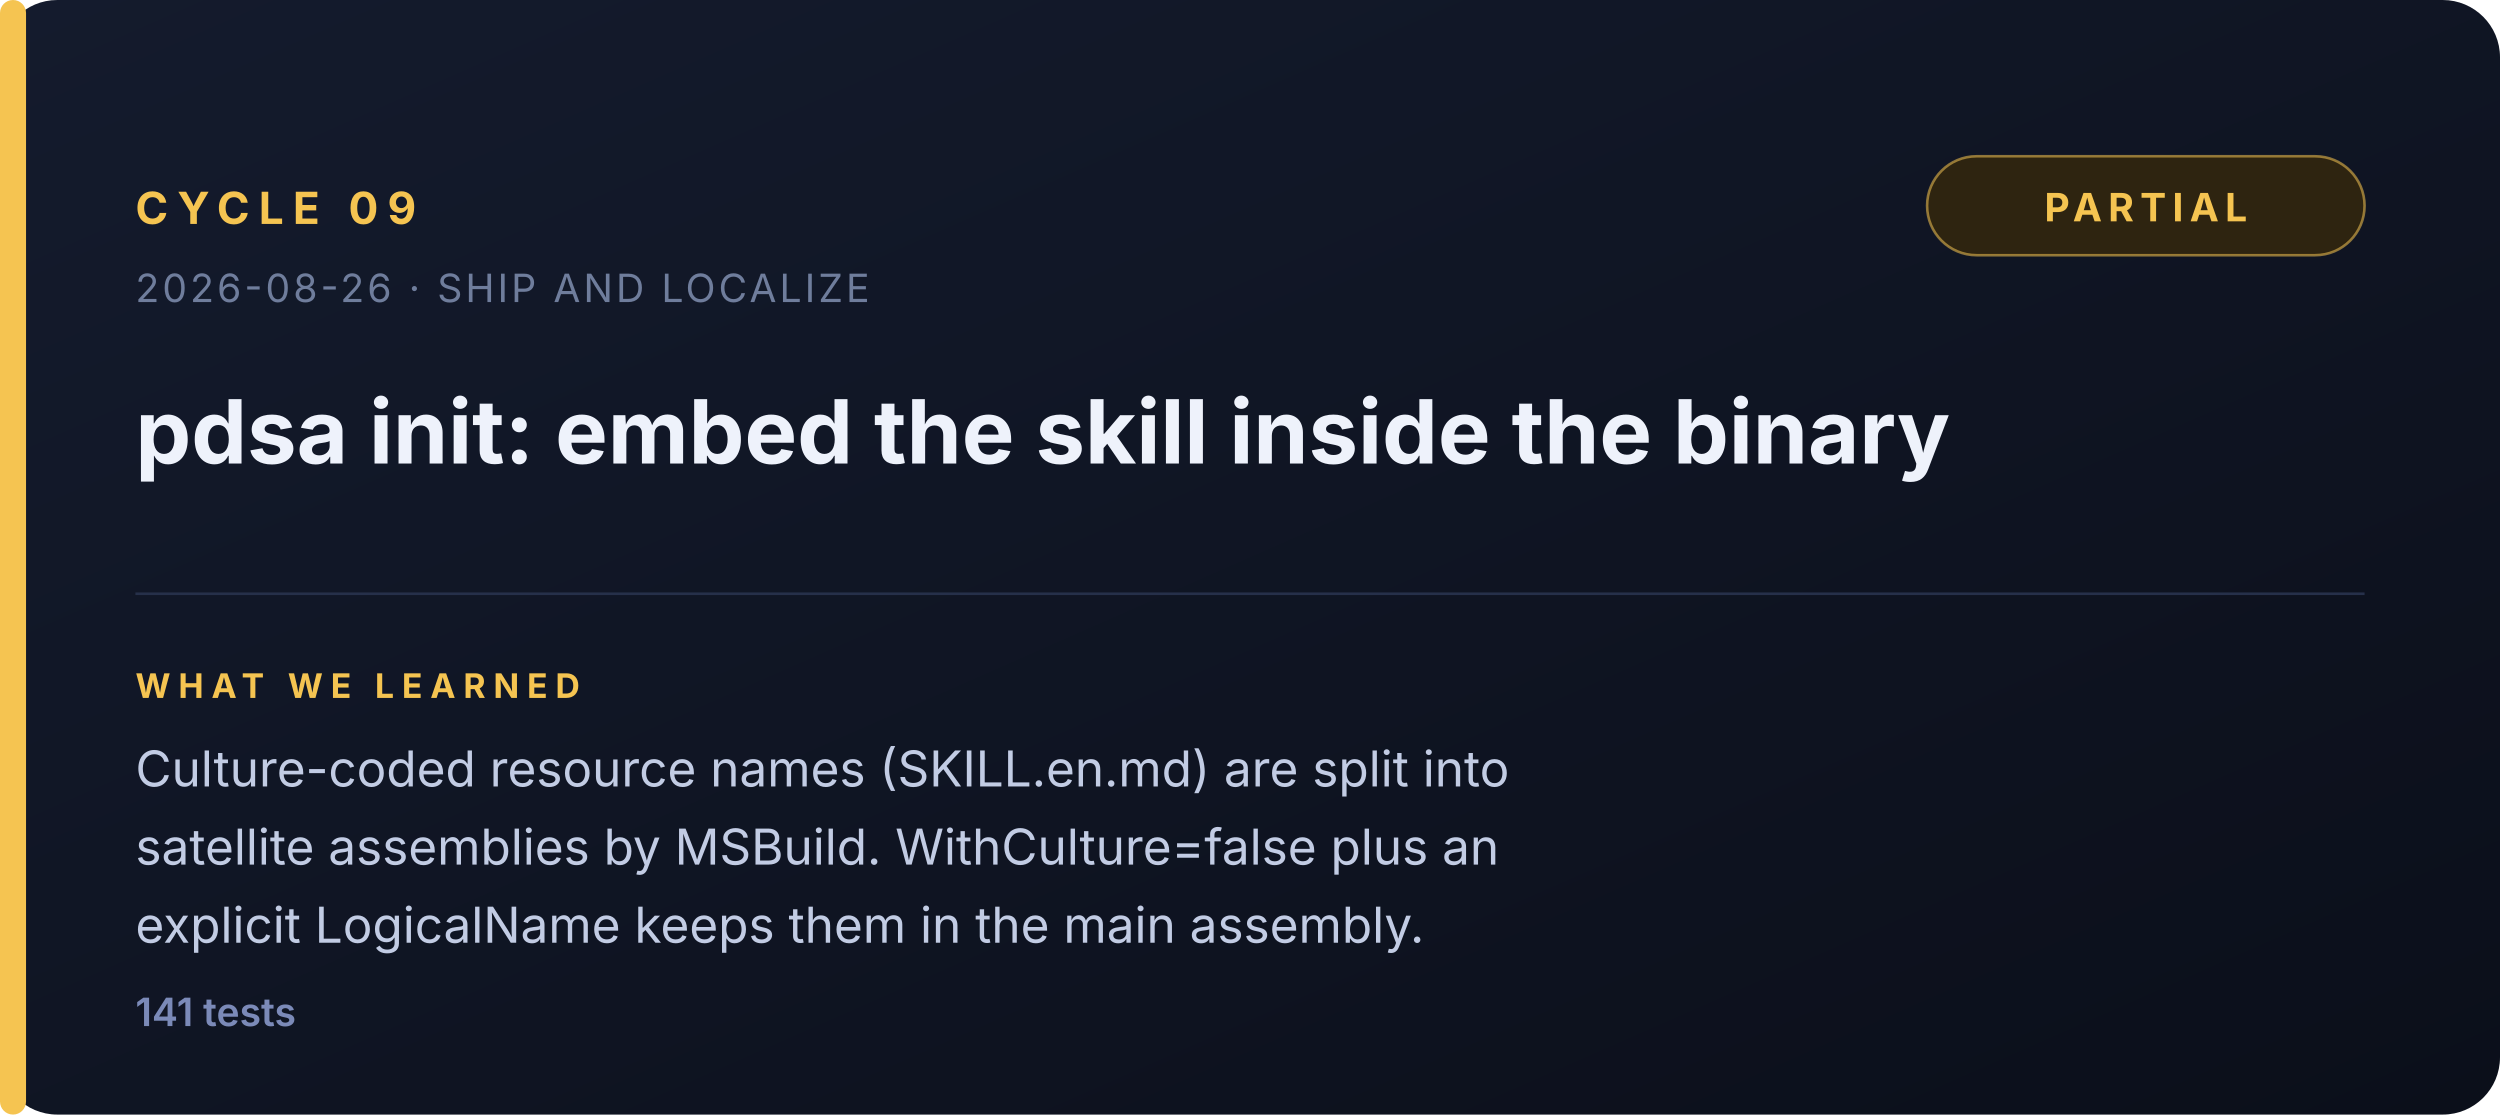
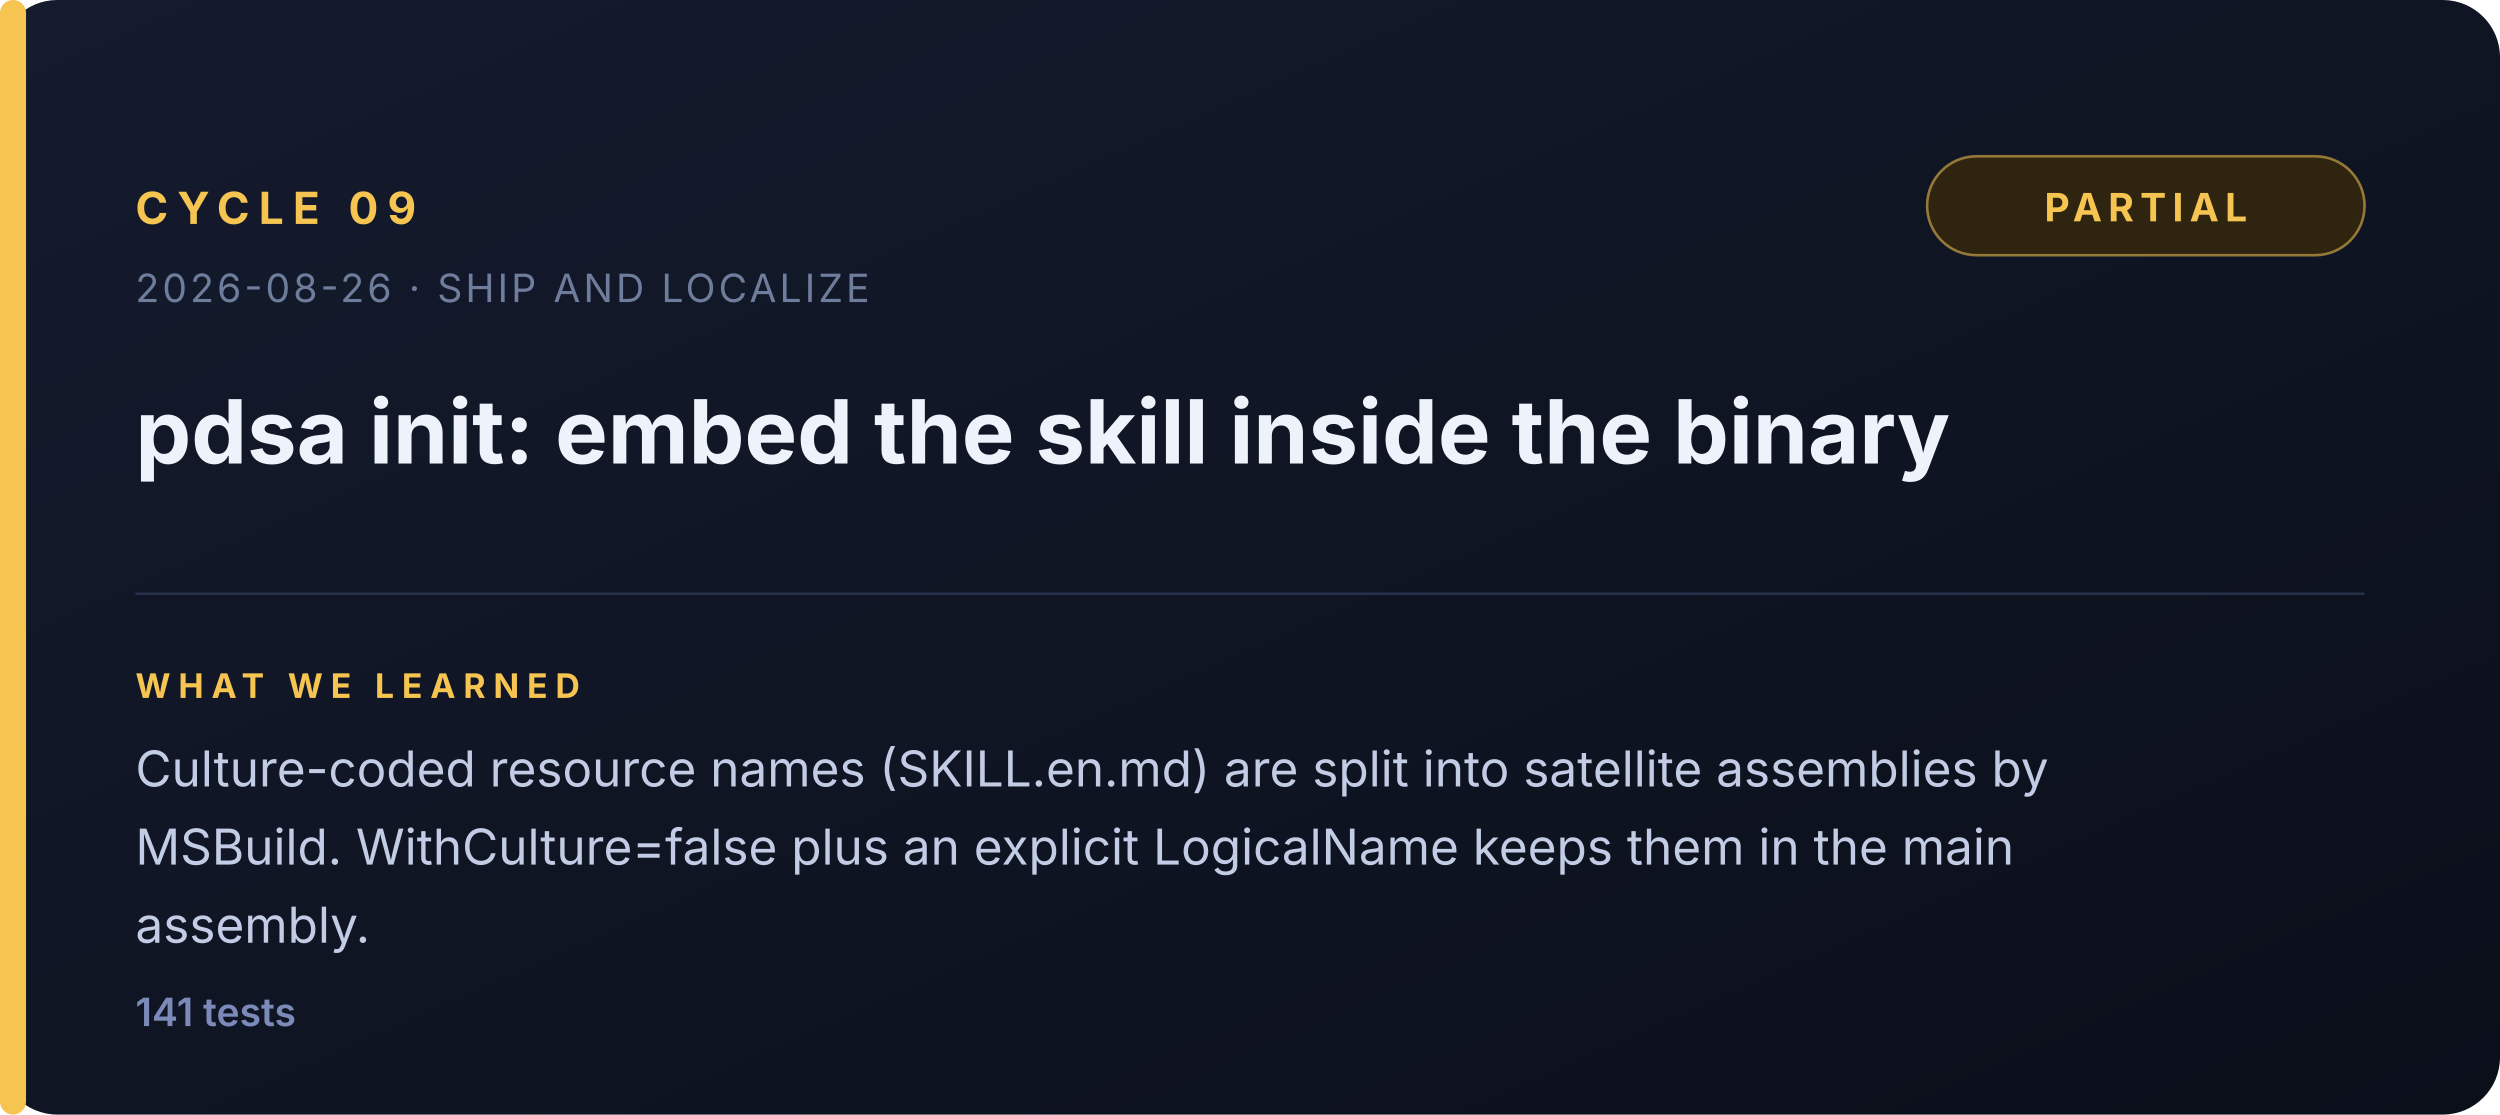
<svg xmlns="http://www.w3.org/2000/svg" viewBox="0 0 960 428" width="960" height="428" font-family="Inter, Segoe UI, Helvetica, Arial, sans-serif" role="img" aria-label="PDSA cycle 9: pdsa init: embed the skill inside the binary">
  <defs>
    <linearGradient id="bg" x1="0" y1="0" x2="1" y2="1">
      <stop offset="0%" stop-color="#141b2d" />
      <stop offset="100%" stop-color="#0b0f1a" />
    </linearGradient>
  </defs>
  <rect width="960" height="428" rx="22" fill="url(#bg)" />
  <rect width="10" height="428" rx="5" fill="#f5c451" />
  <text x="52" y="86" fill="#f5c451" font-size="17" font-weight="700" letter-spacing="3.5">CYCLE 09</text>
  <text x="52" y="116" fill="#6f7d9c" font-size="15" letter-spacing="1.2">2026-08-26 · SHIP AND LOCALIZE</text>
  <rect x="740" y="60" width="168" height="38" rx="19" fill="#2e2410" stroke="#f5c451" stroke-opacity="0.55" />
  <text x="824" y="85" fill="#f5c451" font-size="15" font-weight="700" letter-spacing="2.4" text-anchor="middle">PARTIAL</text>
  <text x="52" y="178" fill="#eef2fb" font-size="34" font-weight="700">pdsa init: embed the skill inside the binary</text>
  <line x1="52" y1="228" x2="908" y2="228" stroke="#26304a" stroke-width="1" />
  <text x="52" y="268" fill="#f5c451" font-size="13" font-weight="700" letter-spacing="3">WHAT WE LEARNED</text>
-   <text x="52" y="302" fill="#c2ccE4" font-size="19">Culture-coded resource names (SKILL.en.md) are split into</text>
-   <text x="52" y="332" fill="#c2ccE4" font-size="19">satellite assemblies by MSBuild. WithCulture=false plus an</text>
-   <text x="52" y="362" fill="#c2ccE4" font-size="19">explicit LogicalName keeps them in the main assembly.</text>
+   <text x="52" y="302" fill="#c2ccE4" font-size="19">Culture-coded resource names (SKILL.en.md) are split into satellite assemblies by</text>
+   <text x="52" y="332" fill="#c2ccE4" font-size="19">MSBuild. WithCulture=false plus an explicit LogicalName keeps them in the main</text>
+   <text x="52" y="362" fill="#c2ccE4" font-size="19">assembly.</text>
  <text x="52" y="394" fill="#7b8ab8" font-size="15" font-weight="600">141 tests</text>
</svg>
